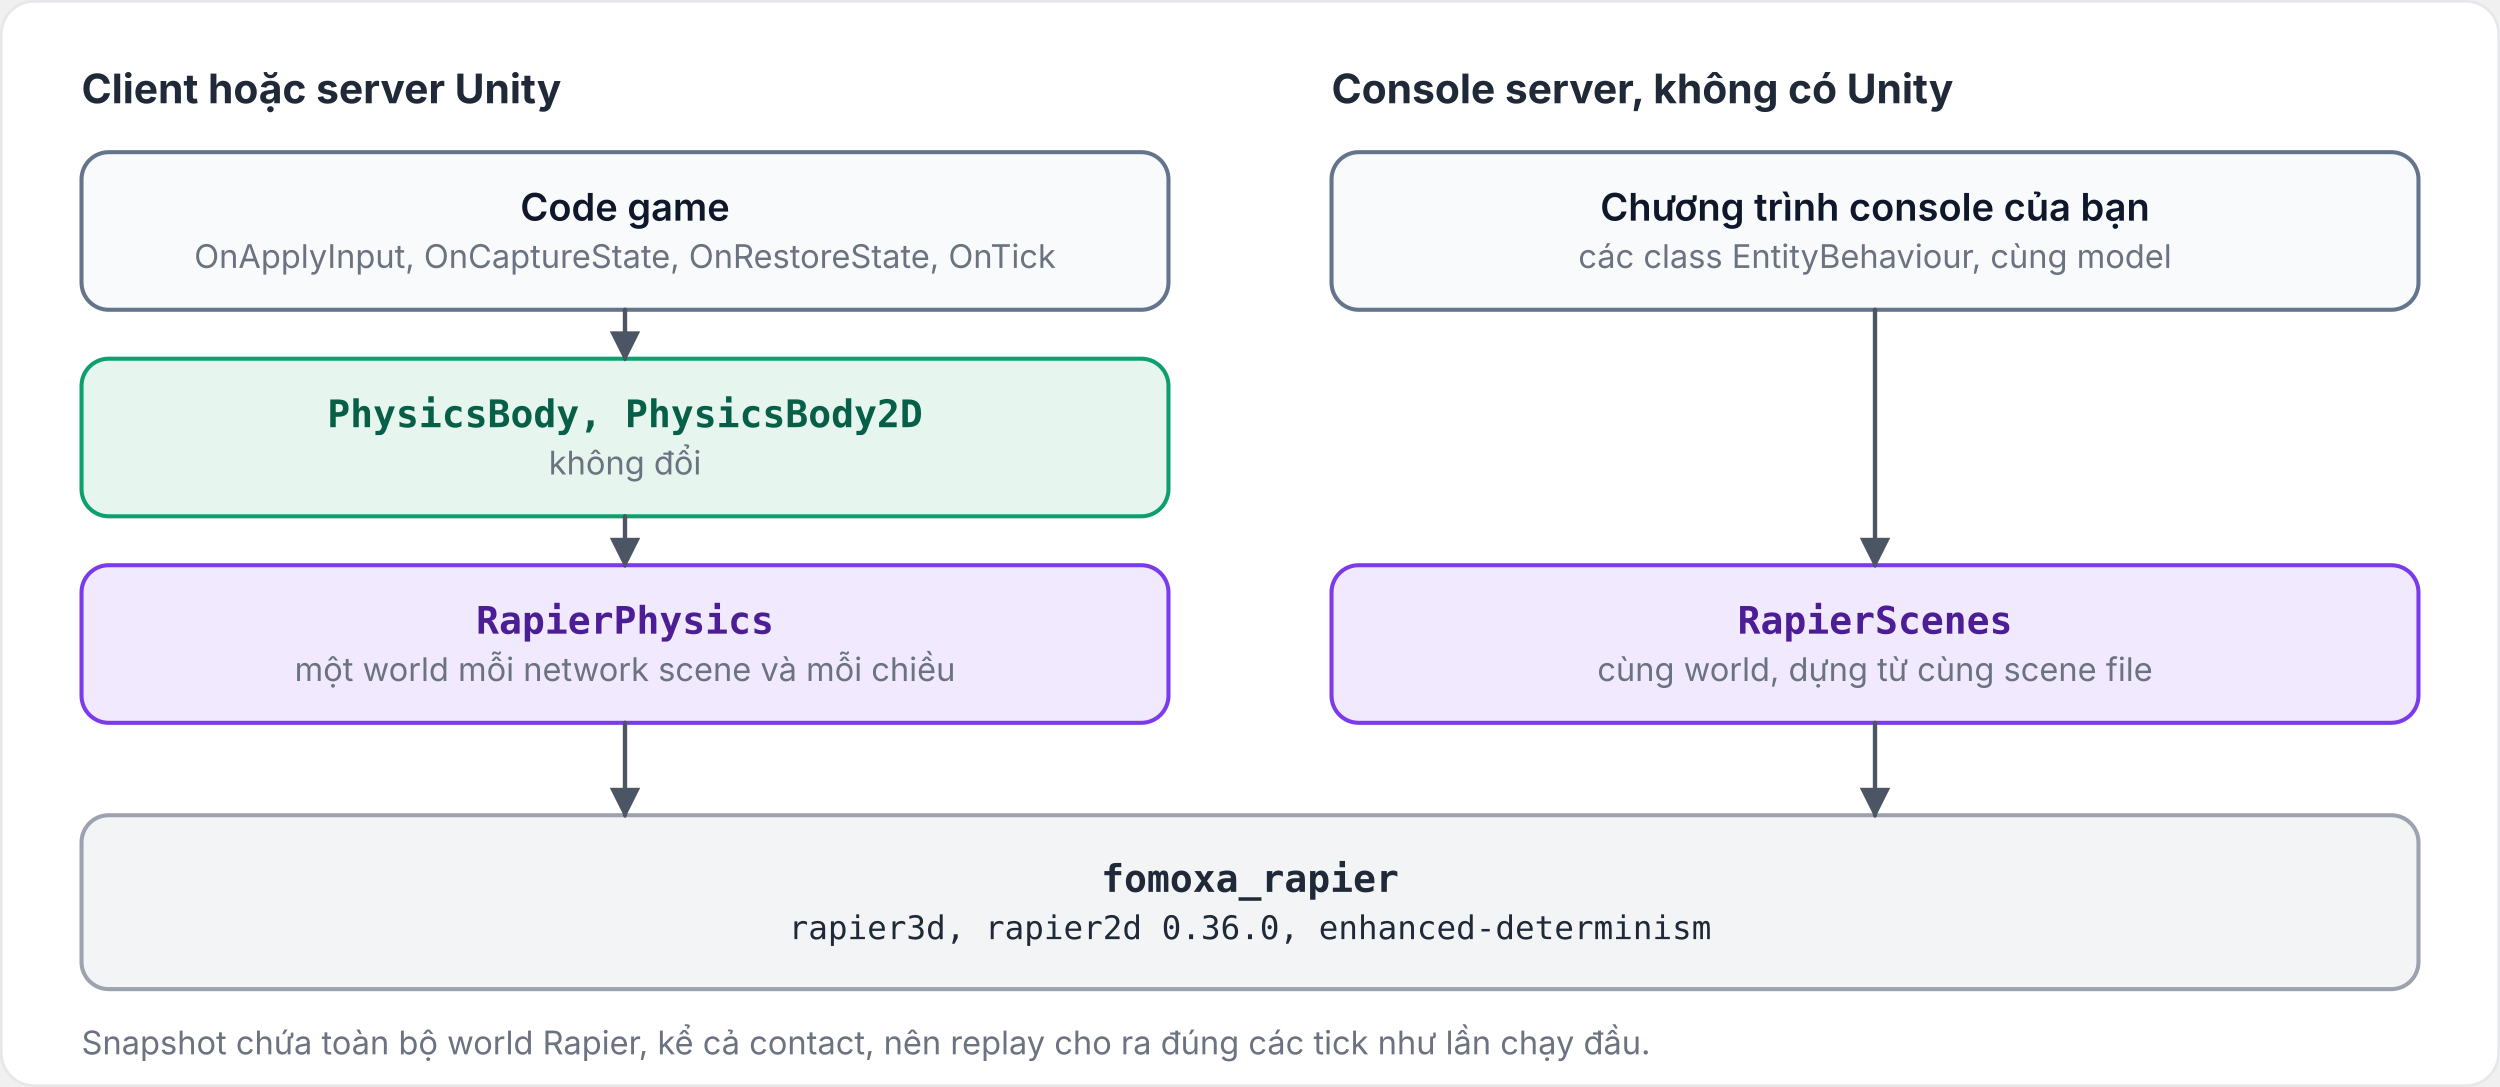
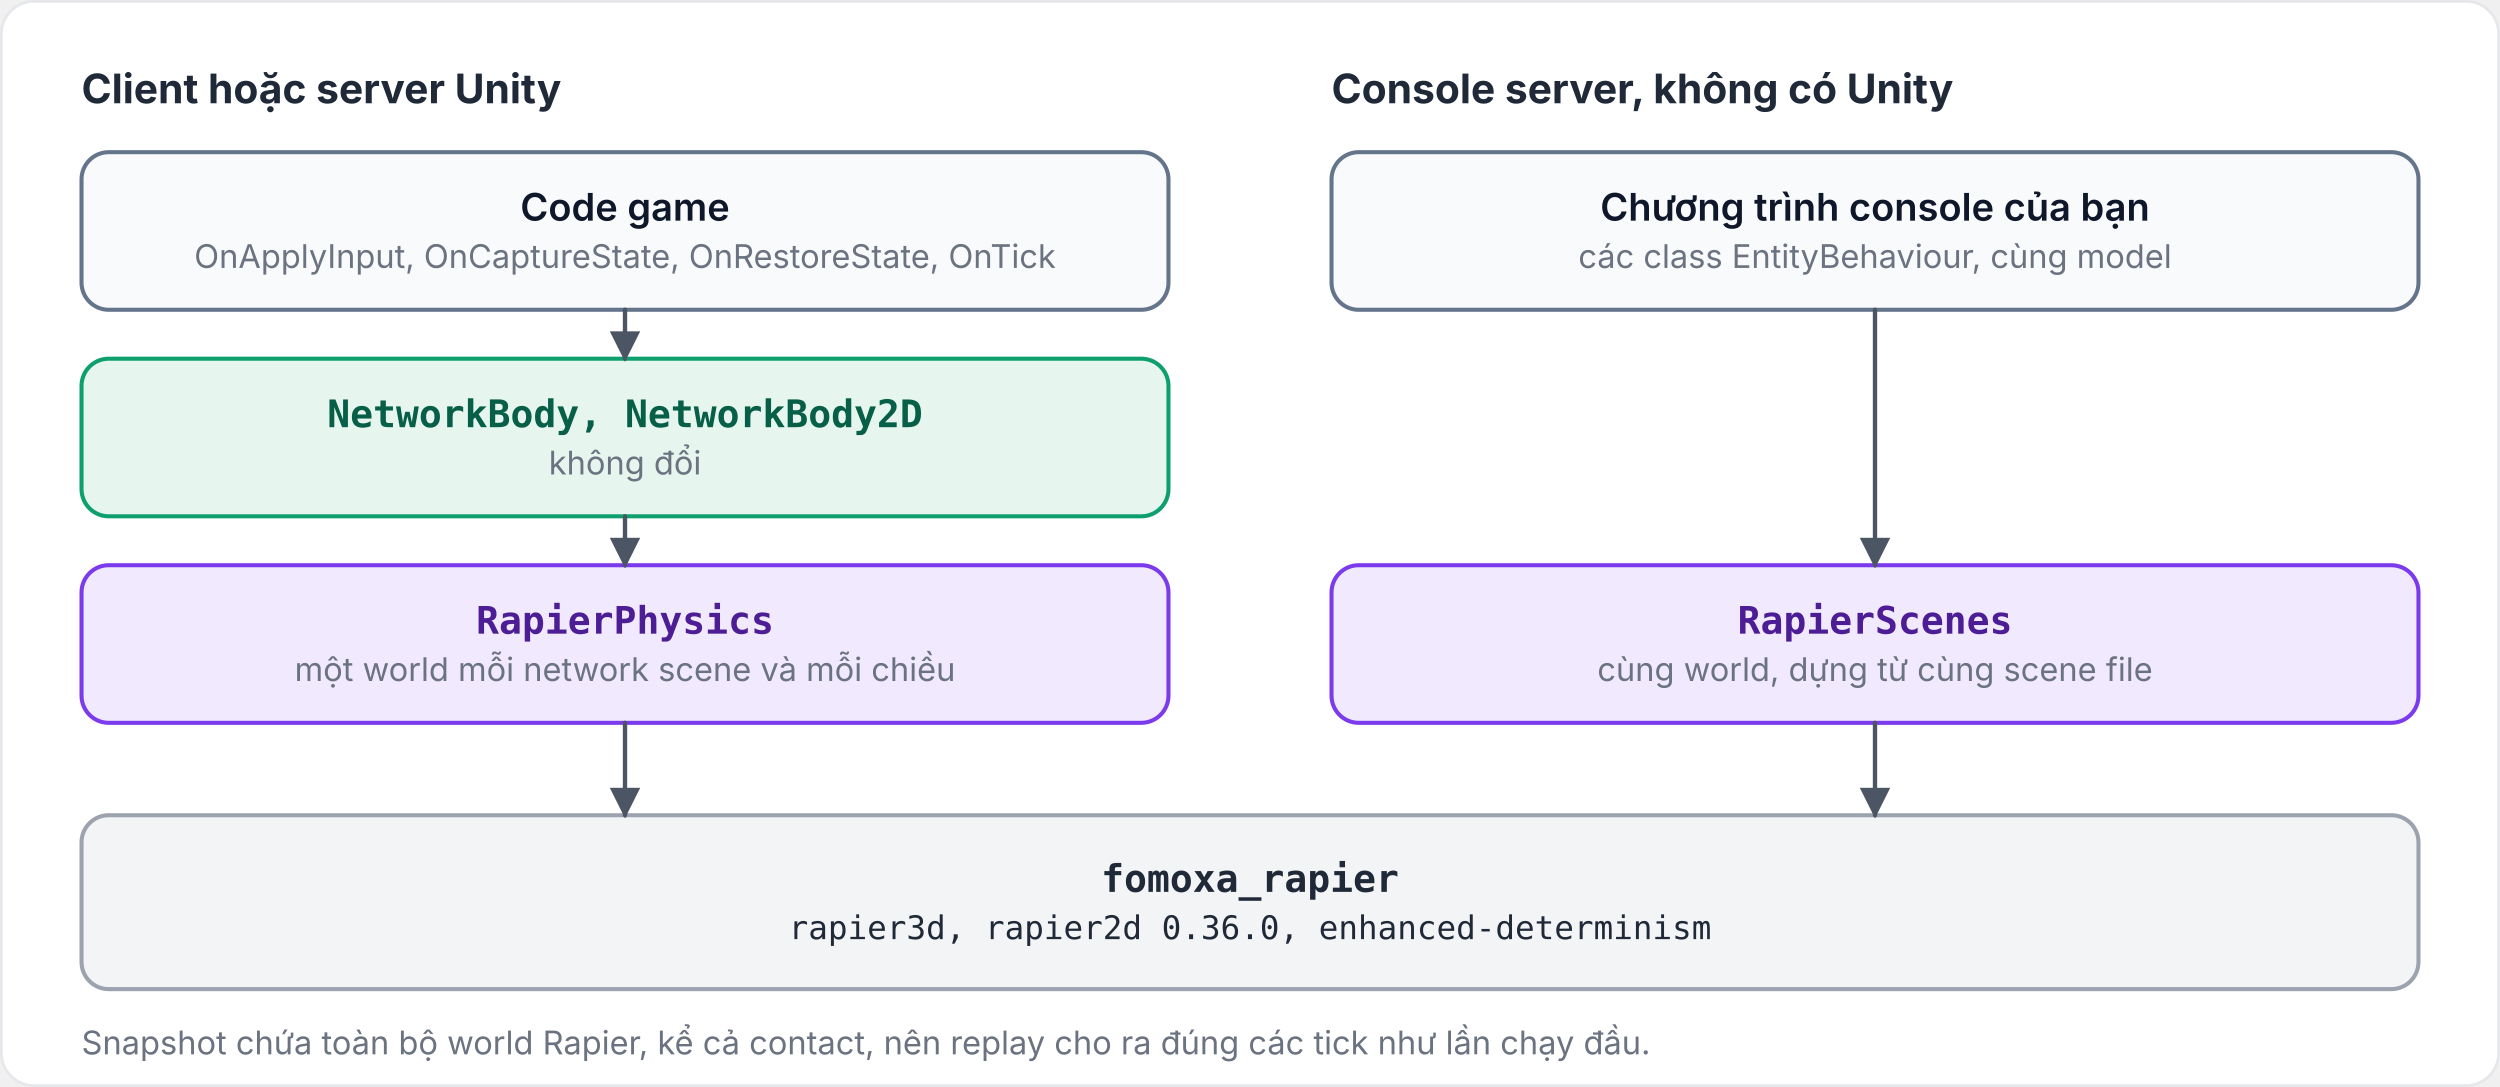
<svg xmlns="http://www.w3.org/2000/svg" width="920" height="400" viewBox="0 0 920 400" role="img" aria-label="Rapier nằm ở đâu, trong Unity và trong console server">
  <defs>
    <marker id="arrow-4B5563" viewBox="0 0 10 10" refX="9" refY="5" markerWidth="7" markerHeight="7" orient="auto-start-reverse">
      <path d="M 0 0 L 10 5 L 0 10 z" fill="#4B5563" />
    </marker>
  </defs>
  <rect x="0.5" y="0.5" width="919" height="399" rx="12" fill="#FFFFFF" stroke="#E5E7EB" />
  <text x="30.0" y="38.0" font-family="Inter, 'Segoe UI', Roboto, 'Helvetica Neue', Arial, sans-serif" font-size="15" font-weight="700" fill="#1F2937" text-anchor="start">Client hoặc server Unity</text>
  <rect x="30.0" y="56.0" width="400.0" height="58.0" rx="10" fill="#F8FAFC" stroke="#64748B" stroke-width="1.5" />
  <text x="230.0" y="81.2" font-family="Inter, 'Segoe UI', Roboto, 'Helvetica Neue', Arial, sans-serif" font-size="14" font-weight="600" fill="#0F172A" text-anchor="middle">Code game</text>
  <text x="230.0" y="98.6" font-family="Inter, 'Segoe UI', Roboto, 'Helvetica Neue', Arial, sans-serif" font-size="12" font-weight="400" fill="#6B7280" text-anchor="middle">OnApplyInput, OnCaptureState, OnRestoreState, OnTick</text>
  <rect x="30.0" y="132.0" width="400.0" height="58.0" rx="10" fill="#E6F6EF" stroke="#0E9F6E" stroke-width="1.5" />
-   <text x="230.0" y="157.2" font-family="'JetBrains Mono', 'Cascadia Mono', Consolas, Menlo, monospace" font-size="14" font-weight="600" fill="#065F46" text-anchor="middle">PhysicsBody, PhysicsBody2D</text>
+   <text x="230.0" y="157.2" font-family="'JetBrains Mono', 'Cascadia Mono', Consolas, Menlo, monospace" font-size="14" font-weight="600" fill="#065F46" text-anchor="middle">NetworkBody, NetworkBody2D</text>
  <text x="230.0" y="174.6" font-family="Inter, 'Segoe UI', Roboto, 'Helvetica Neue', Arial, sans-serif" font-size="12" font-weight="400" fill="#6B7280" text-anchor="middle">không đổi</text>
  <path d="M 230.0 114.0 L 230.0 132.0" fill="none" stroke="#4B5563" stroke-width="1.6" stroke-linejoin="round" stroke-linecap="round" marker-end="url(#arrow-4B5563)" />
  <rect x="30.0" y="208.0" width="400.0" height="58.0" rx="10" fill="#F1EAFE" stroke="#7C3AED" stroke-width="1.5" />
  <text x="230.0" y="233.2" font-family="'JetBrains Mono', 'Cascadia Mono', Consolas, Menlo, monospace" font-size="14" font-weight="600" fill="#4C1D95" text-anchor="middle">RapierPhysics</text>
  <text x="230.0" y="250.6" font-family="Inter, 'Segoe UI', Roboto, 'Helvetica Neue', Arial, sans-serif" font-size="12" font-weight="400" fill="#6B7280" text-anchor="middle">một world mỗi network scene và mỗi chiều</text>
  <path d="M 230.0 190.0 L 230.0 208.0" fill="none" stroke="#4B5563" stroke-width="1.6" stroke-linejoin="round" stroke-linecap="round" marker-end="url(#arrow-4B5563)" />
  <text x="490.0" y="38.0" font-family="Inter, 'Segoe UI', Roboto, 'Helvetica Neue', Arial, sans-serif" font-size="15" font-weight="700" fill="#1F2937" text-anchor="start">Console server, không có Unity</text>
  <rect x="490.0" y="56.0" width="400.0" height="58.0" rx="10" fill="#F8FAFC" stroke="#64748B" stroke-width="1.5" />
  <text x="690.0" y="81.2" font-family="Inter, 'Segoe UI', Roboto, 'Helvetica Neue', Arial, sans-serif" font-size="14" font-weight="600" fill="#0F172A" text-anchor="middle">Chương trình console của bạn</text>
  <text x="690.0" y="98.6" font-family="Inter, 'Segoe UI', Roboto, 'Helvetica Neue', Arial, sans-serif" font-size="12" font-weight="400" fill="#6B7280" text-anchor="middle">các class EntityBehaviour, cùng model</text>
  <rect x="490.0" y="208.0" width="400.0" height="58.0" rx="10" fill="#F1EAFE" stroke="#7C3AED" stroke-width="1.5" />
  <text x="690.0" y="233.2" font-family="'JetBrains Mono', 'Cascadia Mono', Consolas, Menlo, monospace" font-size="14" font-weight="600" fill="#4C1D95" text-anchor="middle">RapierScenes</text>
  <text x="690.0" y="250.6" font-family="Inter, 'Segoe UI', Roboto, 'Helvetica Neue', Arial, sans-serif" font-size="12" font-weight="400" fill="#6B7280" text-anchor="middle">cùng world, dựng từ cùng scene file</text>
  <path d="M 690.0 114.0 L 690.0 208.0" fill="none" stroke="#4B5563" stroke-width="1.6" stroke-linejoin="round" stroke-linecap="round" marker-end="url(#arrow-4B5563)" />
  <rect x="30.0" y="300.0" width="860.0" height="64.0" rx="10" fill="#F3F4F6" stroke="#9CA3AF" stroke-width="1.5" />
  <text x="460.0" y="328.2" font-family="'JetBrains Mono', 'Cascadia Mono', Consolas, Menlo, monospace" font-size="14" font-weight="600" fill="#1F2937" text-anchor="middle">fomoxa_rapier</text>
  <text x="460.0" y="345.6" font-family="'JetBrains Mono', 'Cascadia Mono', Consolas, Menlo, monospace" font-size="12" font-weight="400" fill="#1F2937" text-anchor="middle">rapier3d, rapier2d 0.36.0, enhanced-determinism</text>
  <path d="M 230.0 266.0 L 230.0 300.0" fill="none" stroke="#4B5563" stroke-width="1.6" stroke-linejoin="round" stroke-linecap="round" marker-end="url(#arrow-4B5563)" />
  <path d="M 690.0 266.0 L 690.0 300.0" fill="none" stroke="#4B5563" stroke-width="1.6" stroke-linejoin="round" stroke-linecap="round" marker-end="url(#arrow-4B5563)" />
  <text x="30.0" y="388.0" font-family="Inter, 'Segoe UI', Roboto, 'Helvetica Neue', Arial, sans-serif" font-size="12" font-weight="400" fill="#6B7280" text-anchor="start">Snapshot chứa toàn bộ world Rapier, kể cả contact, nên replay cho ra đúng các tick như lần chạy đầu.</text>
</svg>
